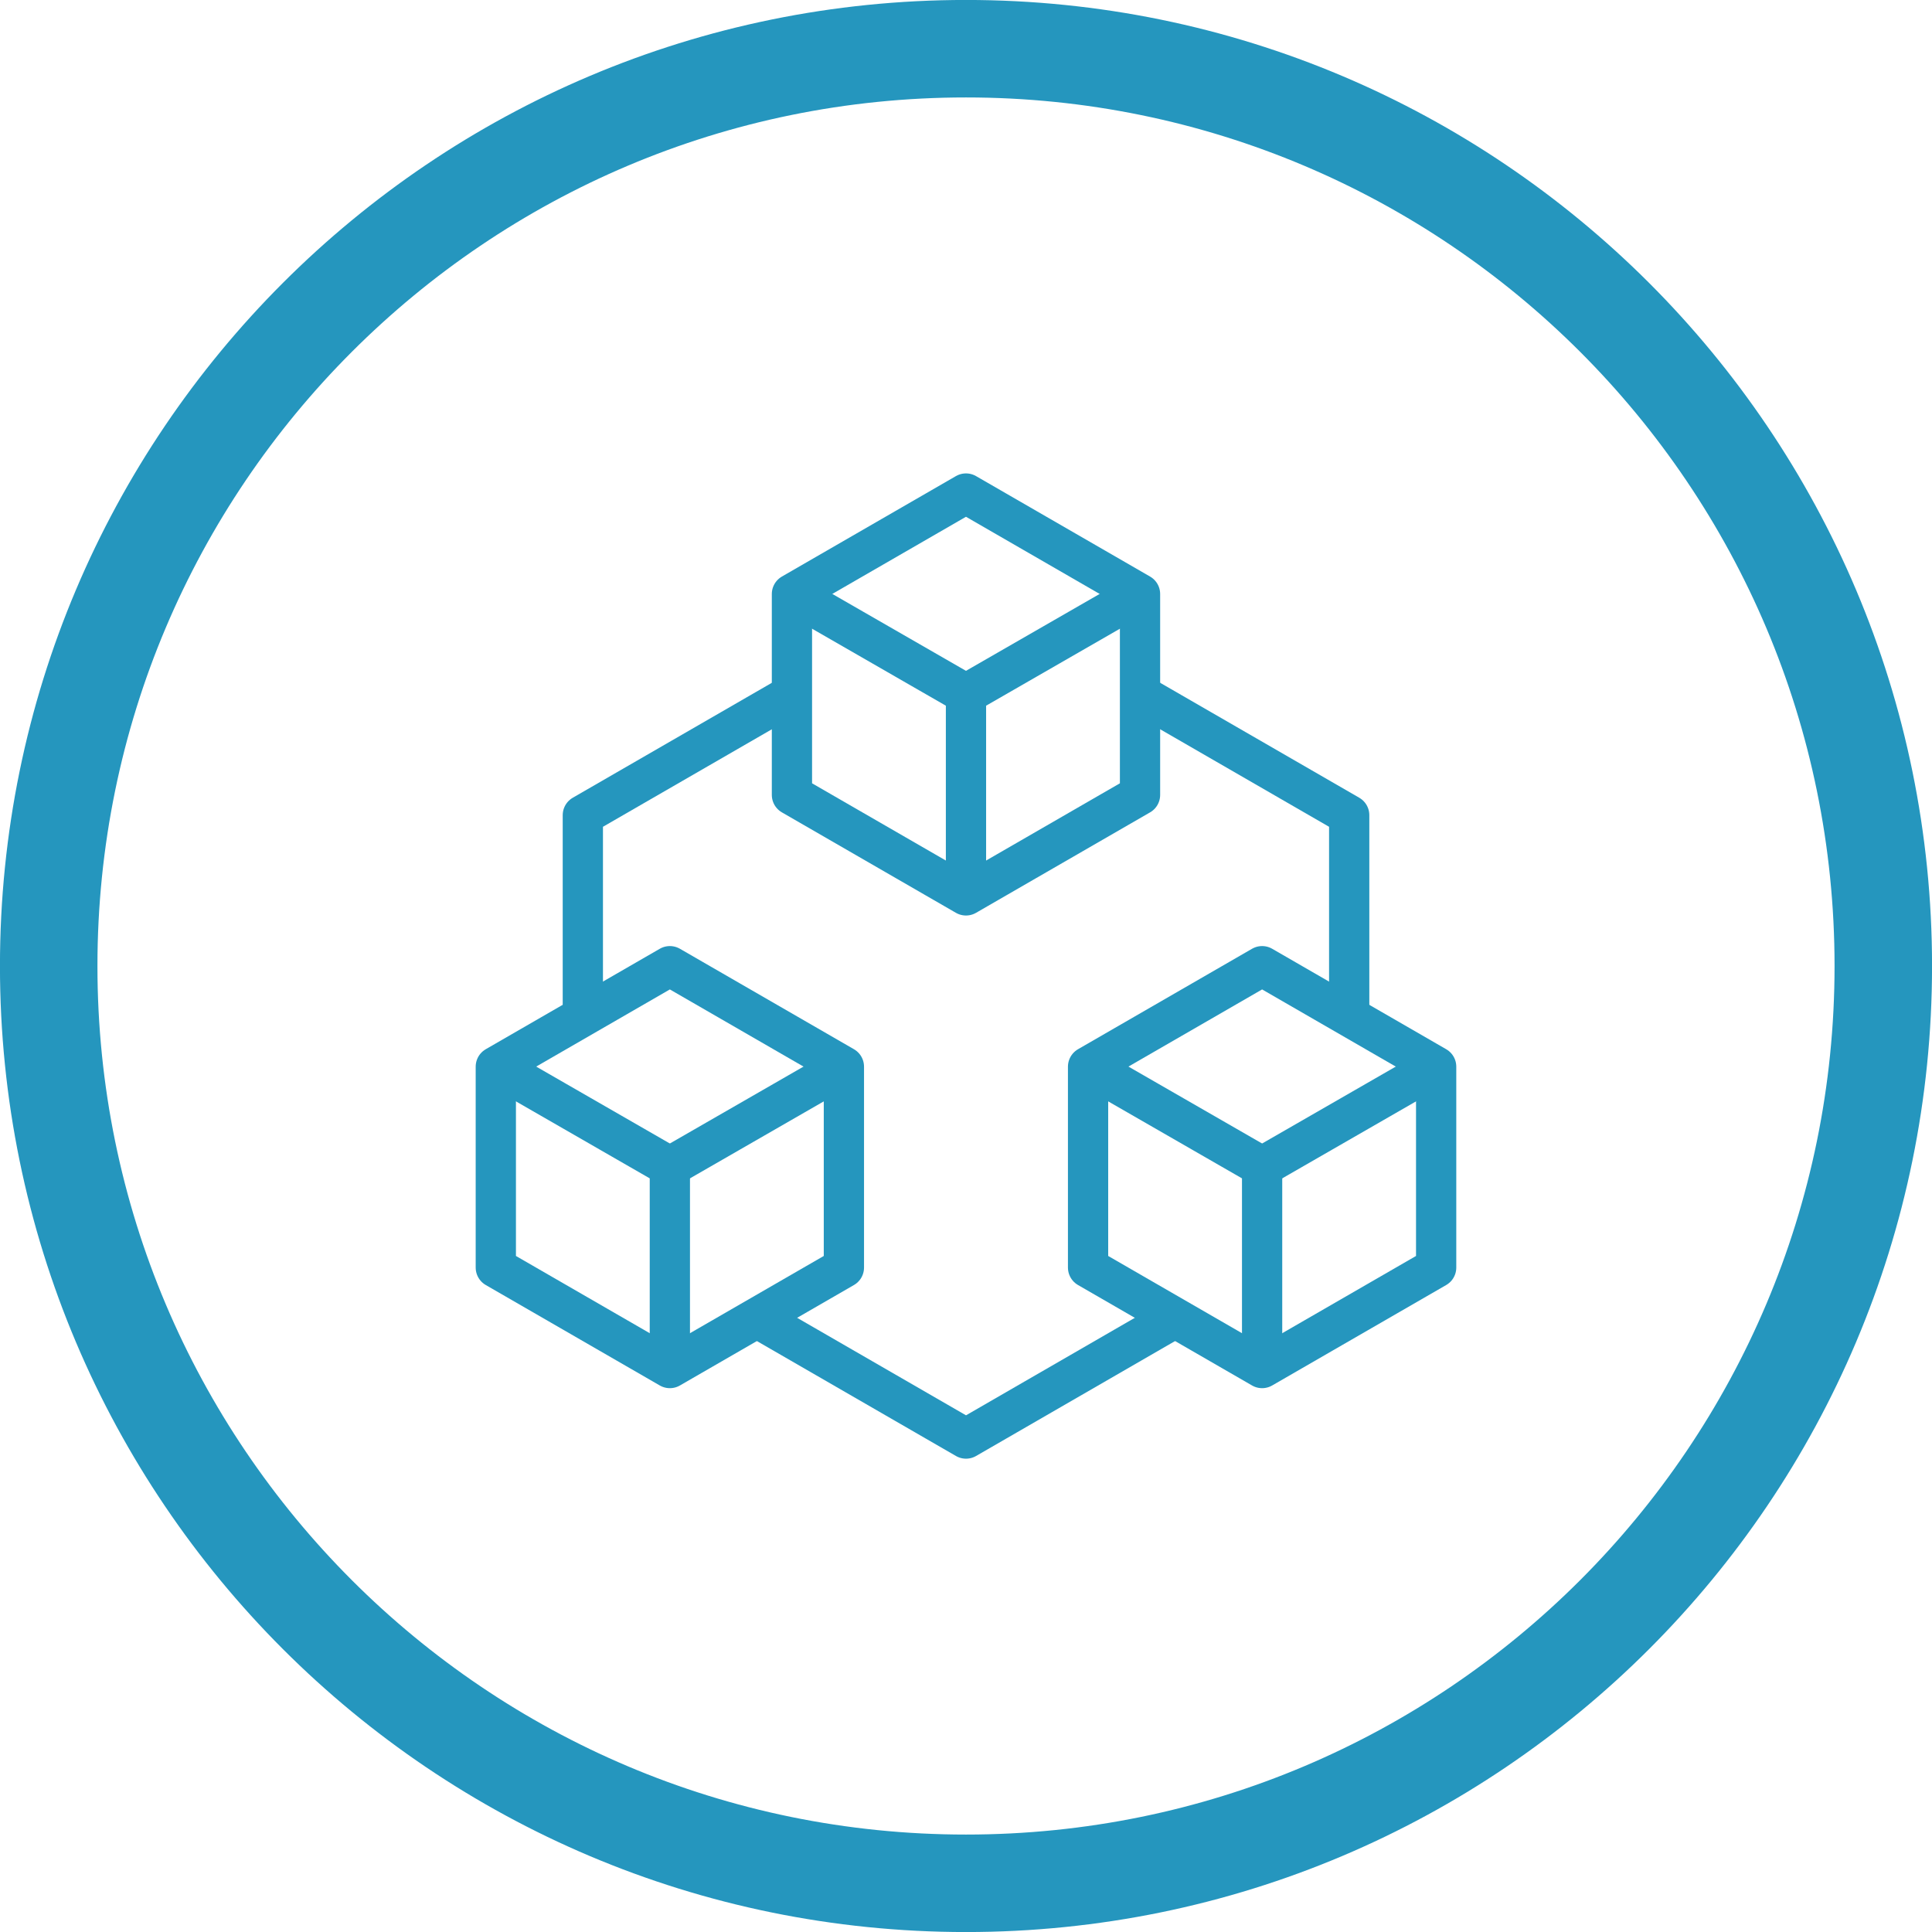
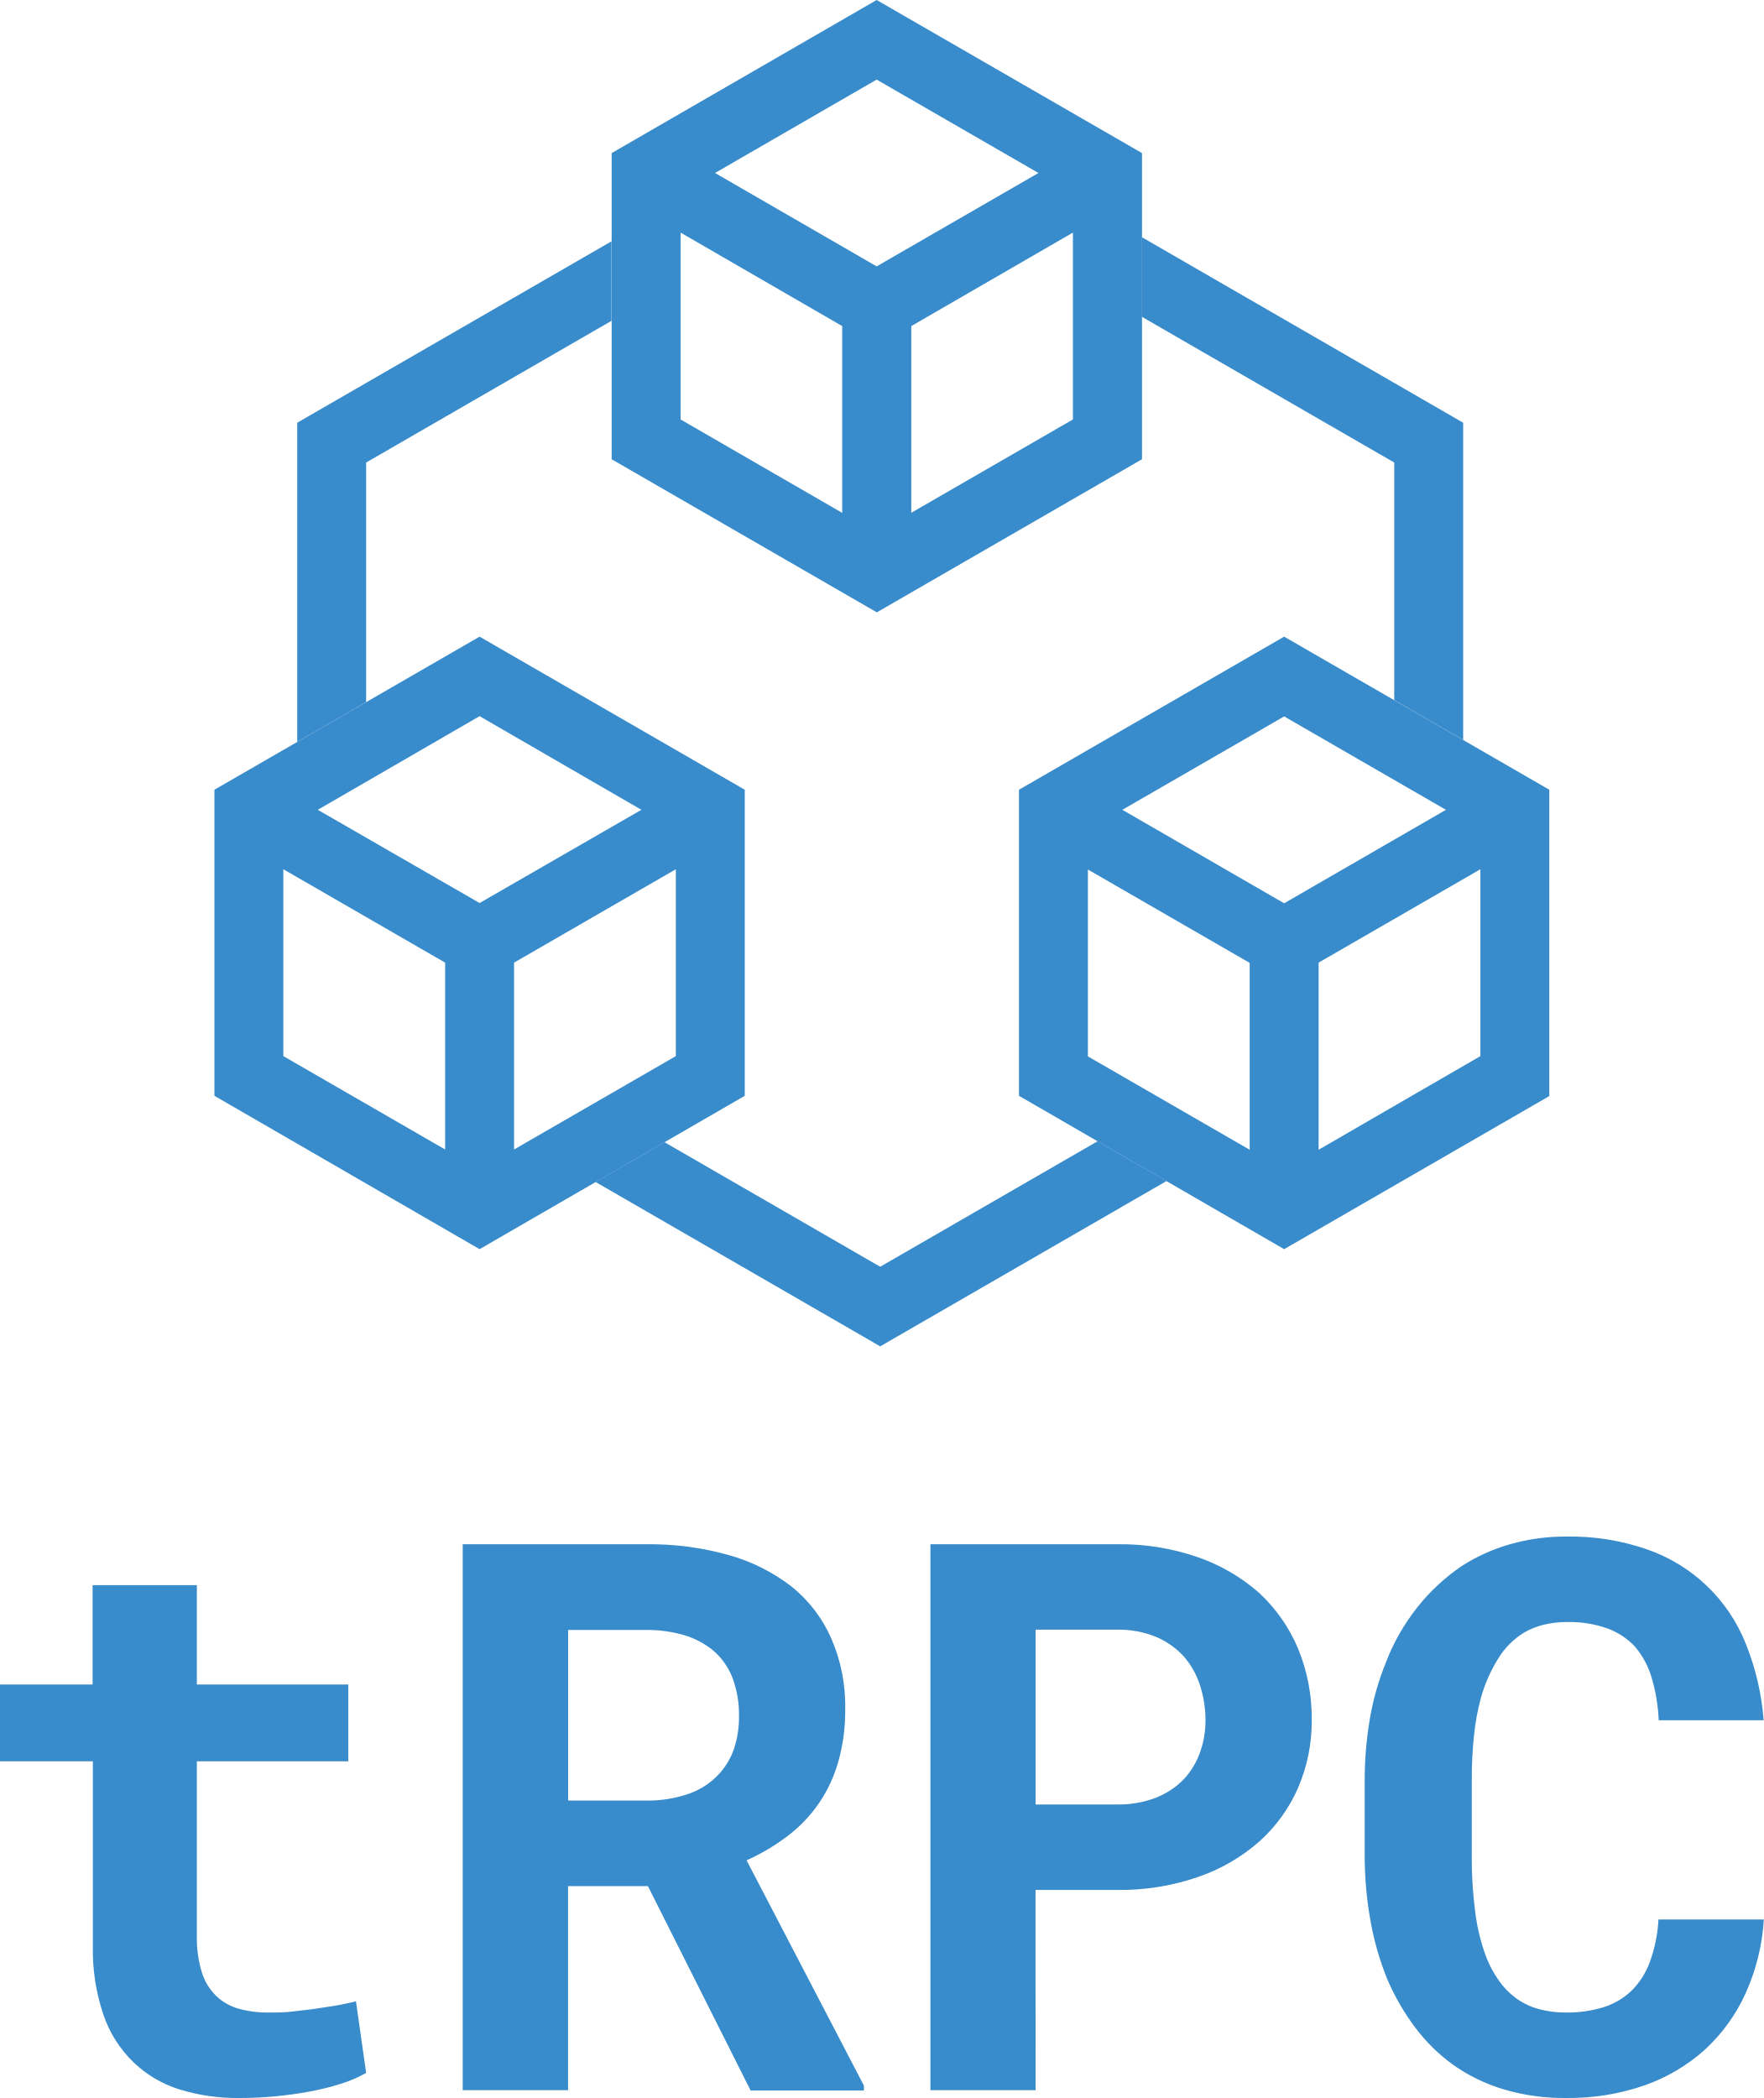
- <svg xmlns="http://www.w3.org/2000/svg" width="24" height="24" version="1.1" viewBox="0 0 24 24">
-   <g fill="none" stroke="#2596be">
-     <ellipse cx="12" cy="12" rx="11.395" ry="11.395" stroke-width="1.211" />
-     <g transform="translate(-1.1558 1.9053)" stroke-linejoin="round" stroke-width=".5">
-       <g transform="translate(-.019411 .36852)">
-         <path d="m15.337 7.601-2.162 1.248-2.162-1.248v-2.496l2.162-1.248 2.162 1.248z" />
-         <path d="m13.175 8.849v-2.501l-2.162-1.244" />
-         <path d="m13.175 6.348 2.162-1.244" />
-       </g>
-       <g transform="translate(-3.698 6.2401)">
-         <path d="m15.337 7.601-2.162 1.248-2.162-1.248v-2.496l2.162-1.248 2.162 1.248z" />
-         <path d="m13.175 8.849v-2.501l-2.162-1.244" />
-         <path d="m13.175 6.348 2.162-1.244" />
-       </g>
-       <g transform="translate(3.6592 6.2401)">
-         <path d="m15.337 7.601-2.162 1.248-2.162-1.248v-2.496l2.162-1.248 2.162 1.248z" />
-         <path d="m13.175 8.849v-2.501l-2.162-1.244" />
-         <path d="m13.175 6.348 2.162-1.244" />
-       </g>
-       <g>
-         <path d="m10.994 6.721-2.598 1.5v2.5" />
-         <path d="m15.318 6.721 2.598 1.5v2.5" />
-         <path d="m15.753 14.465-2.597 1.5-2.598-1.5" />
-       </g>
-     </g>
-   </g>
+ <svg xmlns="http://www.w3.org/2000/svg" id="Layer_1" data-name="Layer 1" viewBox="0 0 204.73 243.53">
+   <path d="M22.85,195.53H40.43v8.92H22.85v20.24a13.5,13.5,0,0,0,.59,4.29,6.52,6.52,0,0,0,1.67,2.72,6.25,6.25,0,0,0,2.64,1.48,12.75,12.75,0,0,0,3.46.43c.92,0,1.87,0,2.85-.13s1.9-.2,2.8-.35,1.69-.24,2.46-.39,1.43-.29,2-.43l1.18,8.31a14.8,14.8,0,0,1-3,1.28,28.87,28.87,0,0,1-3.61.89c-1.28.24-2.61.42-4,.55s-2.73.19-4.07.19a22.71,22.71,0,0,1-7-1,13.46,13.46,0,0,1-5.38-3.2A13.87,13.87,0,0,1,12,233.85a23.35,23.35,0,0,1-1.22-8V204.45H0v-8.92H10.75V184h12.1Z" style="fill:#398ccb" />
+   <path d="M65.94,218.94v23.68H53.71V179.25H75a34,34,0,0,1,9.53,1.24,21.33,21.33,0,0,1,7.31,3.64,15.9,15.9,0,0,1,4.63,6,19.65,19.65,0,0,1,1.64,8.27,21.37,21.37,0,0,1-.81,6.11,16.26,16.26,0,0,1-5.92,8.64,24.07,24.07,0,0,1-4.72,2.79l13.62,26.15v.57H87.13L75.21,218.94ZM75,209a14.29,14.29,0,0,0,5-.8,8.69,8.69,0,0,0,3.51-2.33A8.42,8.42,0,0,0,85.2,203a11.55,11.55,0,0,0,.58-3.79,12.08,12.08,0,0,0-.76-4.46,7.89,7.89,0,0,0-2.28-3.2,9.65,9.65,0,0,0-3.31-1.74,15.31,15.31,0,0,0-4.48-.61h-9V209Z" style="fill:#398ccb" />
+   <path d="M120.21,242.62H108V179.25h21.67a27.52,27.52,0,0,1,9.36,1.5,21.3,21.3,0,0,1,7.14,4.16,18.64,18.64,0,0,1,4.5,6.44,21.08,21.08,0,0,1,1.59,8.31,19.33,19.33,0,0,1-1.59,7.88,18,18,0,0,1-4.5,6.22A21.09,21.09,0,0,1,139,217.9a27.77,27.77,0,0,1-9.36,1.48h-9.44Zm9.44-33.16a12,12,0,0,0,4.53-.79,9.24,9.24,0,0,0,3.22-2.13,8.94,8.94,0,0,0,1.89-3.11,10.87,10.87,0,0,0,.64-3.68,13.09,13.09,0,0,0-.64-4.13,9.57,9.57,0,0,0-1.89-3.36,9.27,9.27,0,0,0-3.22-2.26,11.41,11.41,0,0,0-4.53-.83h-9.44v20.29Z" style="fill:#398ccb" />
+   <path d="M202.62,231.39a20.24,20.24,0,0,1-4.72,6.53,20.83,20.83,0,0,1-7.05,4.16,26.91,26.91,0,0,1-9.06,1.45,24.6,24.6,0,0,1-7.24-1,20.27,20.27,0,0,1-6-2.94,20.56,20.56,0,0,1-4.33-4.31,26.93,26.93,0,0,1-3.2-5.57,33.25,33.25,0,0,1-1.93-6.7,42.66,42.66,0,0,1-.68-7.75v-8.53a42.67,42.67,0,0,1,.61-7.29,31.52,31.52,0,0,1,1.83-6.42,24.32,24.32,0,0,1,3.66-6.44,23.41,23.41,0,0,1,5.13-4.78,20.92,20.92,0,0,1,5.64-2.55,23.28,23.28,0,0,1,6.59-.89,27,27,0,0,1,9.29,1.48,19,19,0,0,1,11.47,10.92,29.92,29.92,0,0,1,2.09,8.92H192.54a20.48,20.48,0,0,0-.84-5,9.88,9.88,0,0,0-1.94-3.57,8.33,8.33,0,0,0-3.24-2.11,13.38,13.38,0,0,0-4.64-.72,11.39,11.39,0,0,0-2.68.31,8.77,8.77,0,0,0-2.28.91,9.06,9.06,0,0,0-3,3,17.57,17.57,0,0,0-2,4.51,27.2,27.2,0,0,0-.82,4.42,47,47,0,0,0-.26,5.2v8.61a49,49,0,0,0,.41,6.77,23.13,23.13,0,0,0,1.28,5.2,12.79,12.79,0,0,0,1.46,2.7,8.6,8.6,0,0,0,1.94,2,8,8,0,0,0,2.63,1.28,11.67,11.67,0,0,0,3.24.42,14.33,14.33,0,0,0,4.31-.61,8.24,8.24,0,0,0,3.27-1.92,9,9,0,0,0,2.13-3.35,16.77,16.77,0,0,0,1-4.92h12.23A24.31,24.31,0,0,1,202.62,231.39Z" style="fill:#398ccb" />
+   <path d="M101.76,0,71,17.77V53.31l30.78,17.77,30.78-17.77V17.77Zm18.78,20.08L101.76,30.92,83,20.08,101.76,9.24ZM79,27,97.76,37.85V59.53L79,48.69Zm26.78,32.52V37.85L124.54,27V48.69Z" style="fill:#398ccb" />
+   <path d="M149.06,73.9,118.28,91.67V127.2L149.06,145l30.78-17.77V91.67ZM167.84,94l-18.78,10.85L130.28,94l18.78-10.84Zm-41.56,6.93,18.78,10.84v21.69l-18.78-10.84Zm26.78,32.53V111.74l18.78-10.84v21.69Z" style="fill:#398ccb" />
+   <path d="M55.67,73.9,24.89,91.67V127.2L55.67,145,86.45,127.2V91.67ZM74.45,94,55.67,104.82,36.89,94,55.67,83.13ZM32.89,100.9l18.78,10.84v21.69L32.89,122.59Zm26.78,32.53V111.74L78.45,100.9v21.69Z" style="fill:#398ccb" />
+   <path d="M132.54,27.53v9.24l29.3,16.92V81.27l8,4.62V49.07Z" style="fill:#398ccb" />
+   <polygon points="127.41 132.47 102.17 147.04 77.13 132.58 69.13 137.2 102.17 156.28 135.41 137.09 133.67 136.09 127.41 132.47" style="fill:#398ccb" />
+   <polygon points="42.5 53.69 70.98 37.24 70.98 28.01 34.5 49.07 34.5 86.12 42.5 81.5 42.5 53.69" style="fill:#398ccb" />
+   <line x1="77.13" y1="132.58" x2="69.13" y2="137.2" style="fill:#398ccb" />
+   <line x1="42.5" y1="81.5" x2="34.5" y2="86.12" style="fill:#398ccb" />
</svg>
